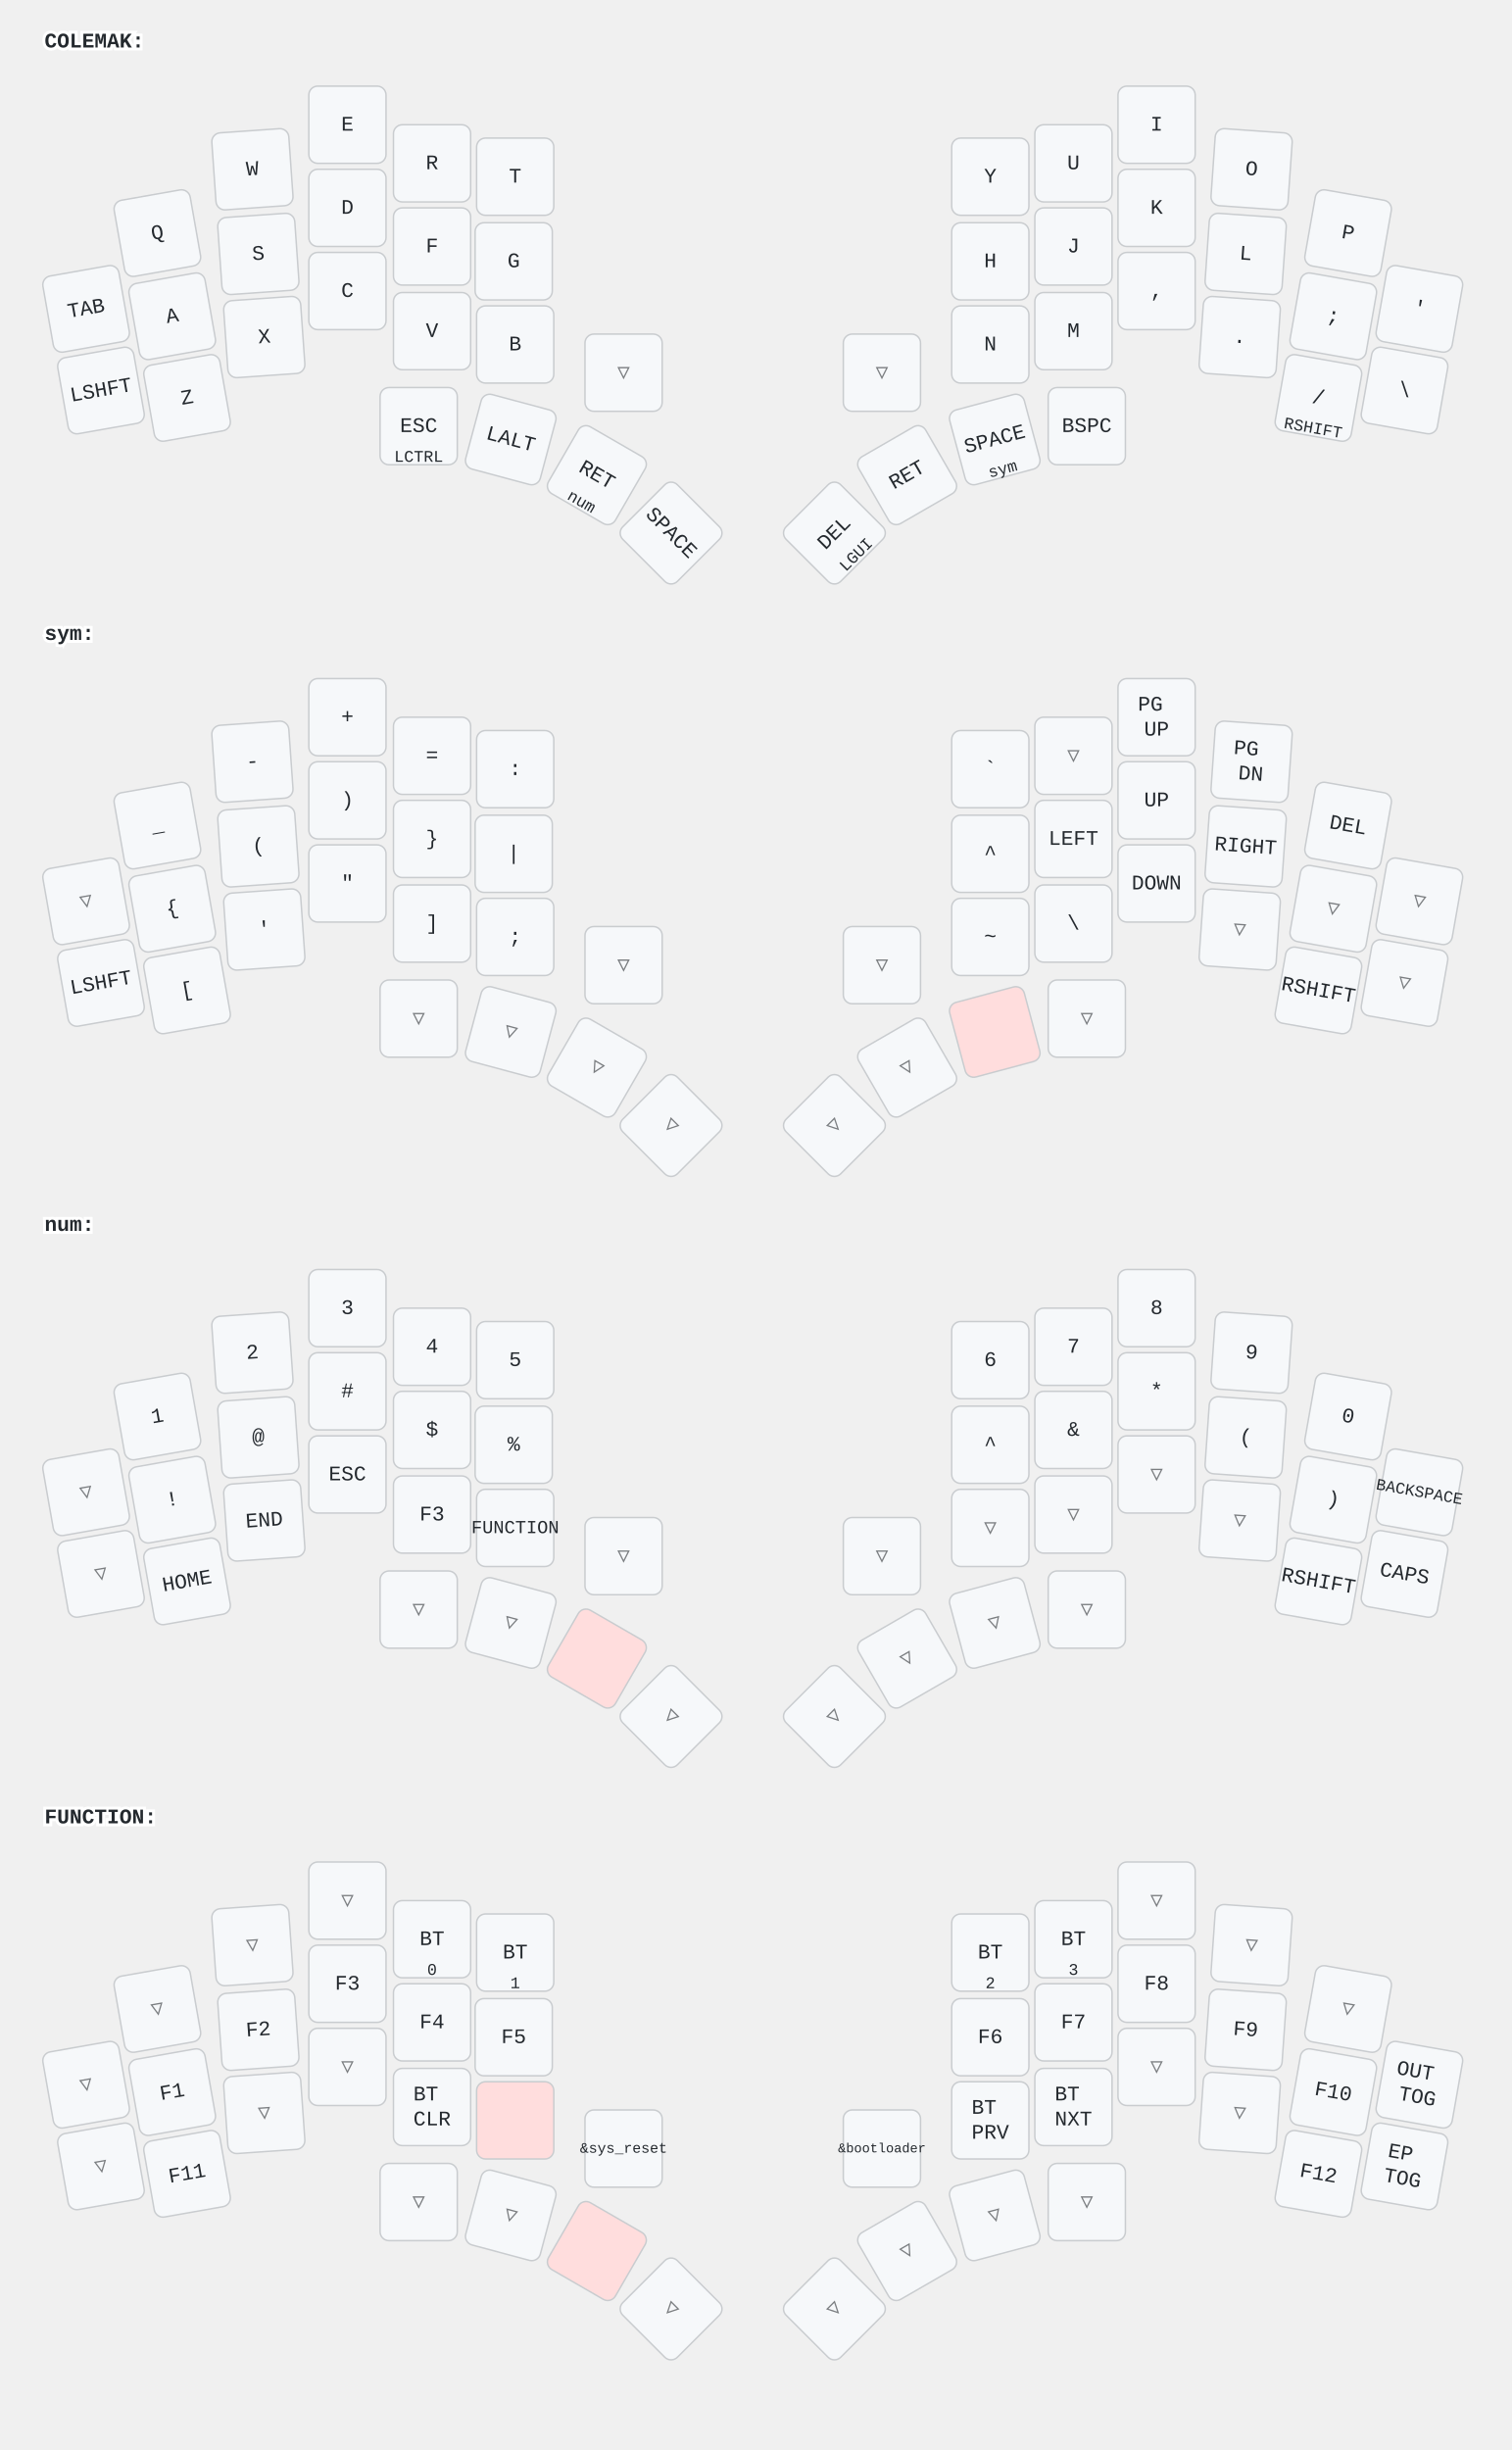
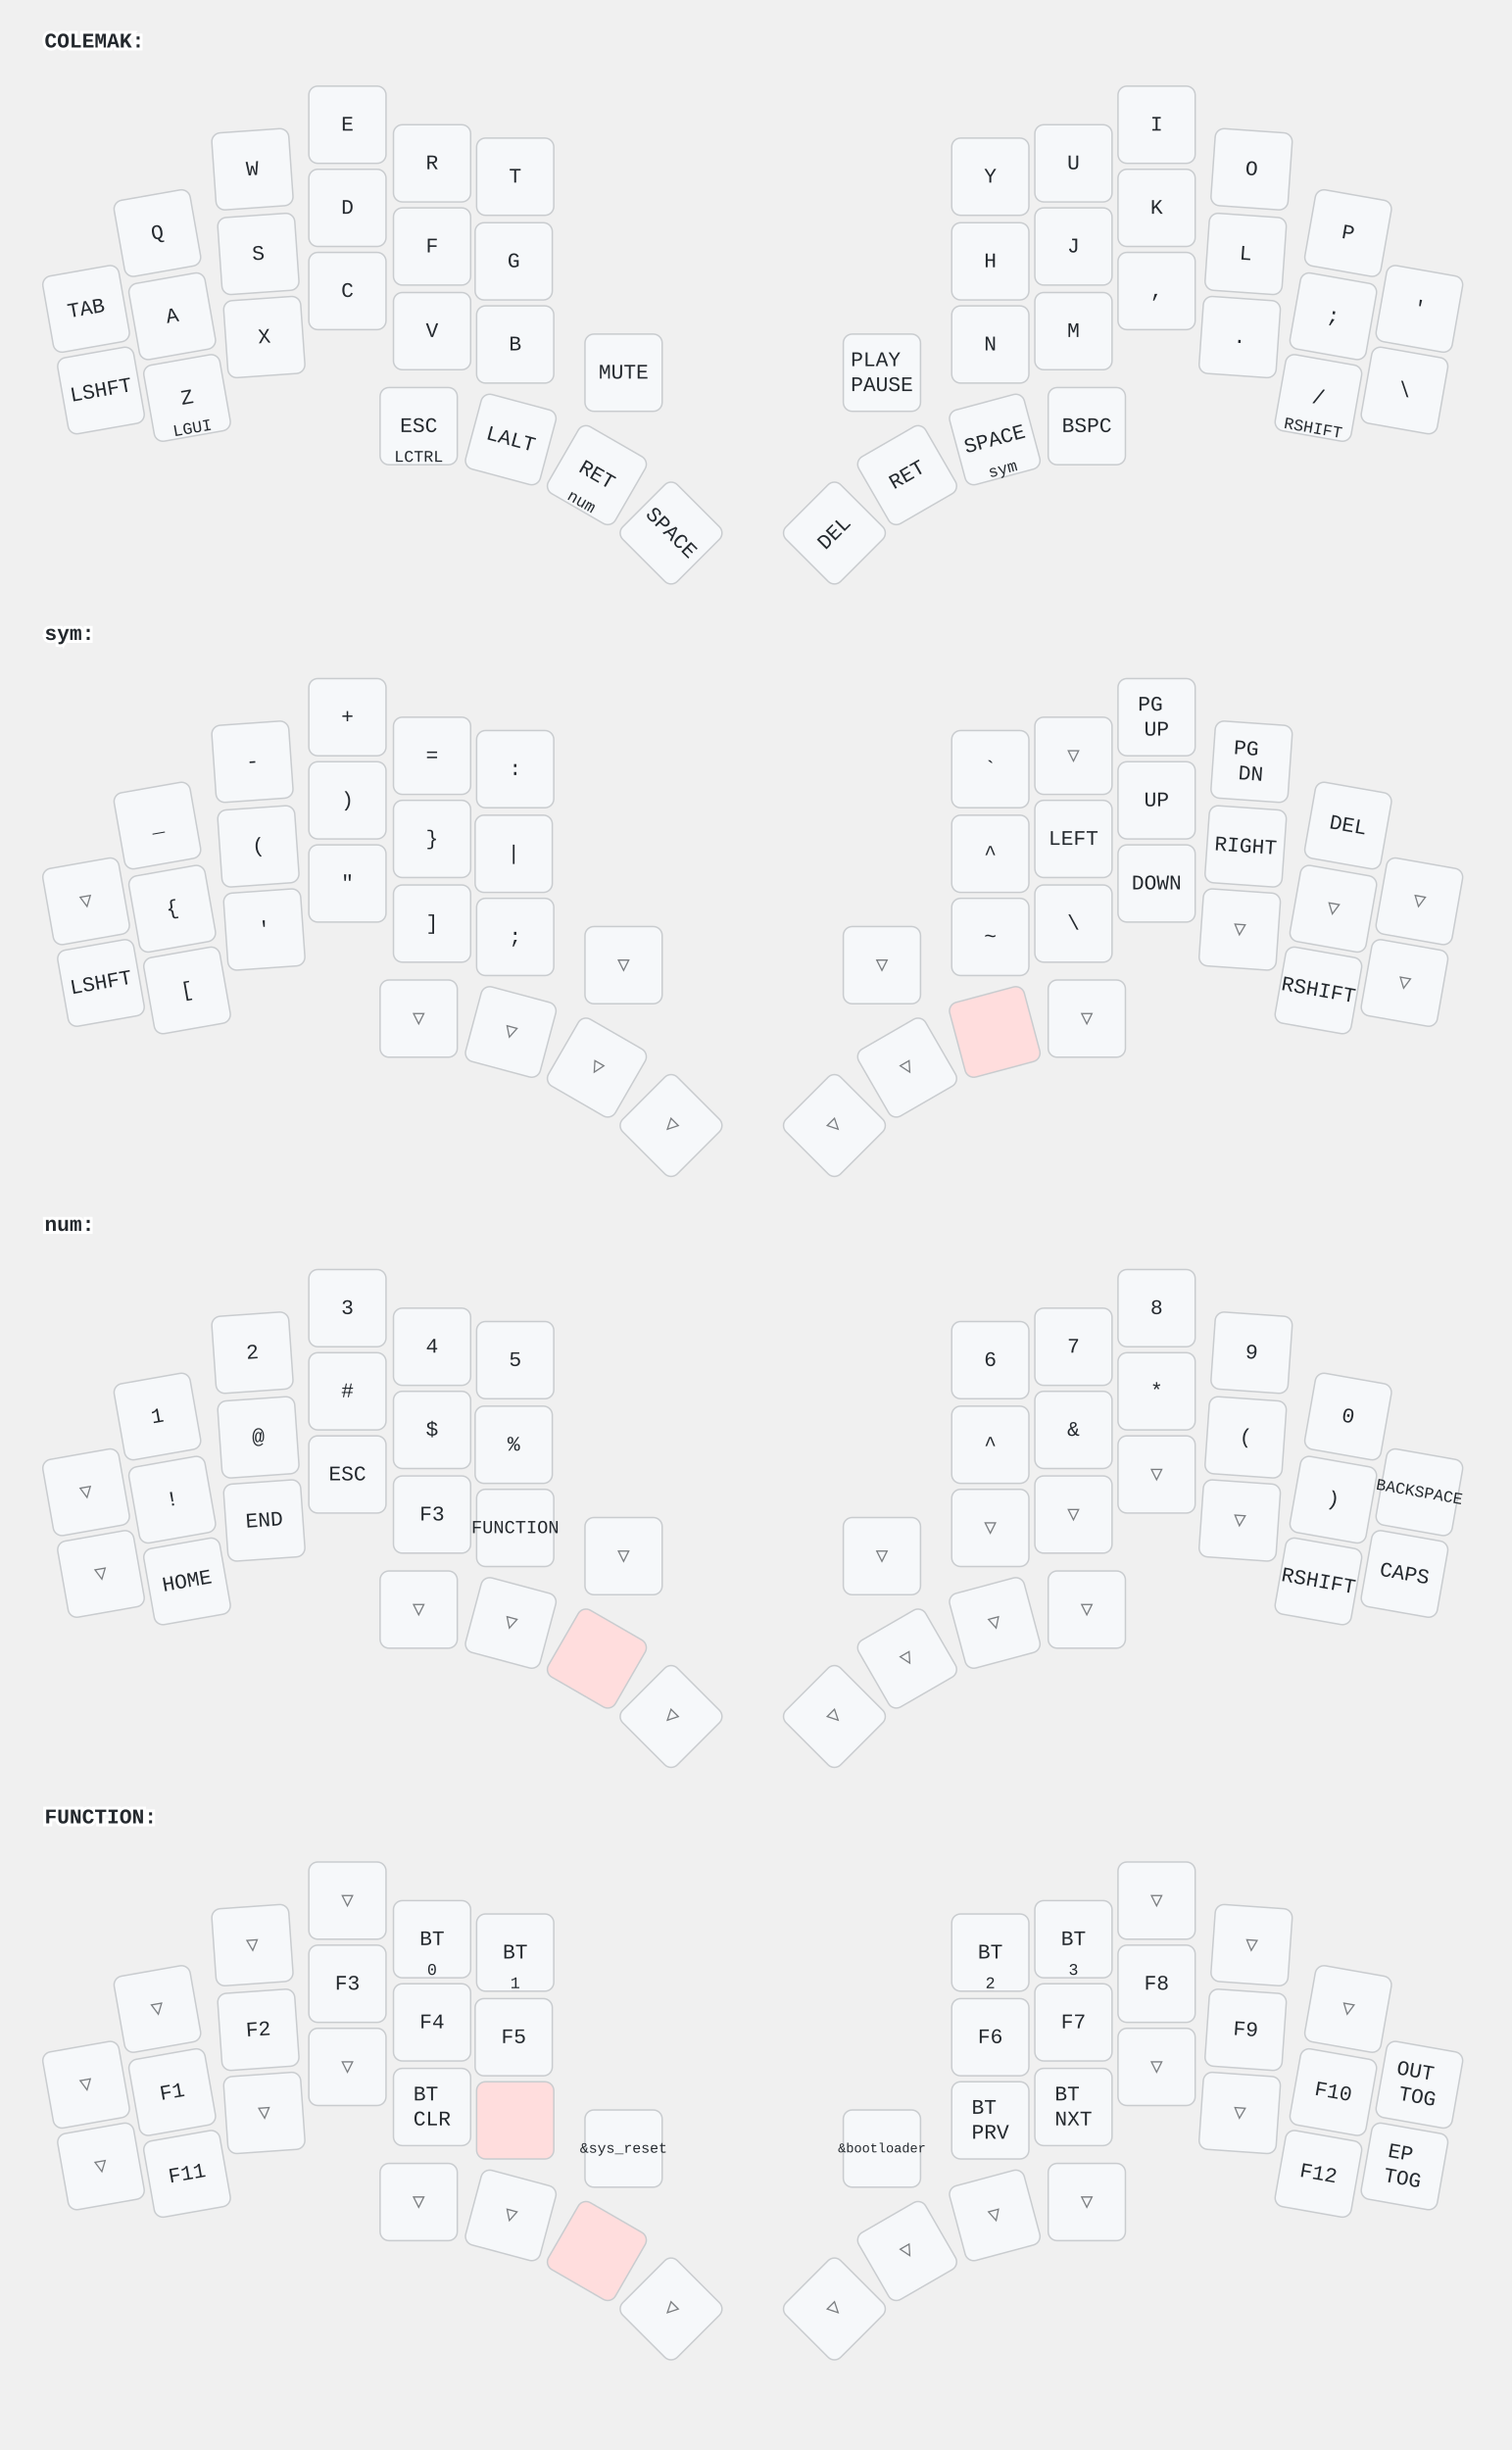
<svg xmlns="http://www.w3.org/2000/svg" width="1018" height="1650" viewBox="0 0 1018 1650" class="keymap">
  <style>/* inherit to force styles through use tags */
svg path {
    fill: inherit;
}

/* font and background color specifications */
svg.keymap {
    font-family: SFMono-Regular,Consolas,Liberation Mono,Menlo,monospace;
    font-size: 14px;
    font-kerning: normal;
    text-rendering: optimizeLegibility;
    fill: #24292e;
}

/* default key styling */
rect.key {
    fill: #f6f8fa;
}

rect.key, rect.combo {
    stroke: #c9cccf;
    stroke-width: 1;
}

/* default key side styling, only used is draw_key_sides is set */
rect.side {
    filter: brightness(90%);
}

/* color accent for combo boxes */
rect.combo, rect.combo-separate {
    fill: #cdf;
}

/* color accent for held keys */
rect.held, rect.combo.held {
    fill: #fdd;
}

/* color accent for ghost (optional) keys */
rect.ghost, rect.combo.ghost {
    stroke-dasharray: 4, 4;
    stroke-width: 2;
}

text {
    text-anchor: middle;
    dominant-baseline: middle;
}

/* styling for layer labels */
text.label {
    font-weight: bold;
    text-anchor: start;
    stroke: white;
    stroke-width: 4;
    paint-order: stroke;
}

/* styling for optional footer */
text.footer {
    text-anchor: end;
    dominant-baseline: auto;
    stroke: white;
    stroke-width: 4;
    paint-order: stroke;
}

/* styling for combo tap, and key hold/shifted label text */
text.combo, text.hold, text.shifted {
    font-size: 11px;
}

text.hold {
    text-anchor: middle;
    dominant-baseline: auto;
}

text.shifted {
    text-anchor: middle;
    dominant-baseline: hanging;
}

/* styling for hold/shifted label text in combo box */
text.combo.hold, text.combo.shifted {
    font-size: 8px;
}

/* lighter symbol for transparent keys */
text.trans {
    fill: #7b7e81;
}

/* styling for combo dendrons */
path.combo {
    stroke-width: 1;
    stroke: gray;
    fill: none;
}

/* Start Tabler Icons Cleanup */
/* cannot use height/width with glyphs */
.icon-tabler &gt; path {
    fill: inherit;
    stroke: inherit;
    stroke-width: 2;
}
/* hide tabler's default box */
.icon-tabler &gt; path[stroke="none"][fill="none"] {
    visibility: hidden;
}
/* End Tabler Icons Cleanup */
</style>
  <g transform="translate(30, 0)" class="layer-COLEMAK">
    <text x="0" y="28" class="label">COLEMAK:</text>
    <g transform="translate(0, 56)">
      <g transform="translate(76, 101) rotate(-10.0)" class="key keypos-0">
        <rect rx="6" ry="6" x="-26" y="-26" width="52" height="52" class="key" />
        <text x="0" y="0" class="key tap">Q</text>
      </g>
      <g transform="translate(140, 58) rotate(-4.0)" class="key keypos-1">
        <rect rx="6" ry="6" x="-26" y="-26" width="52" height="52" class="key" />
        <text x="0" y="0" class="key tap">W</text>
      </g>
      <g transform="translate(204, 28)" class="key keypos-2">
        <rect rx="6" ry="6" x="-26" y="-26" width="52" height="52" class="key" />
        <text x="0" y="0" class="key tap">E</text>
      </g>
      <g transform="translate(261, 54)" class="key keypos-3">
        <rect rx="6" ry="6" x="-26" y="-26" width="52" height="52" class="key" />
        <text x="0" y="0" class="key tap">R</text>
      </g>
      <g transform="translate(317, 63)" class="key keypos-4">
        <rect rx="6" ry="6" x="-26" y="-26" width="52" height="52" class="key" />
        <text x="0" y="0" class="key tap">T</text>
      </g>
      <g transform="translate(637, 63)" class="key keypos-5">
        <rect rx="6" ry="6" x="-26" y="-26" width="52" height="52" class="key" />
        <text x="0" y="0" class="key tap">Y</text>
      </g>
      <g transform="translate(693, 54)" class="key keypos-6">
        <rect rx="6" ry="6" x="-26" y="-26" width="52" height="52" class="key" />
        <text x="0" y="0" class="key tap">U</text>
      </g>
      <g transform="translate(749, 28)" class="key keypos-7">
        <rect rx="6" ry="6" x="-26" y="-26" width="52" height="52" class="key" />
        <text x="0" y="0" class="key tap">I</text>
      </g>
      <g transform="translate(813, 58) rotate(4.0)" class="key keypos-8">
        <rect rx="6" ry="6" x="-26" y="-26" width="52" height="52" class="key" />
        <text x="0" y="0" class="key tap">O</text>
      </g>
      <g transform="translate(878, 101) rotate(10.0)" class="key keypos-9">
        <rect rx="6" ry="6" x="-26" y="-26" width="52" height="52" class="key" />
        <text x="0" y="0" class="key tap">P</text>
      </g>
      <g transform="translate(28, 152) rotate(-10.0)" class="key keypos-10">
        <rect rx="6" ry="6" x="-26" y="-26" width="52" height="52" class="key" />
        <text x="0" y="0" class="key tap">TAB</text>
      </g>
      <g transform="translate(86, 157) rotate(-10.0)" class="key keypos-11">
        <rect rx="6" ry="6" x="-26" y="-26" width="52" height="52" class="key" />
        <text x="0" y="0" class="key tap">A</text>
      </g>
      <g transform="translate(144, 115) rotate(-4.0)" class="key keypos-12">
        <rect rx="6" ry="6" x="-26" y="-26" width="52" height="52" class="key" />
        <text x="0" y="0" class="key tap">S</text>
      </g>
      <g transform="translate(204, 84)" class="key keypos-13">
        <rect rx="6" ry="6" x="-26" y="-26" width="52" height="52" class="key" />
        <text x="0" y="0" class="key tap">D</text>
      </g>
      <g transform="translate(261, 110)" class="key keypos-14">
        <rect rx="6" ry="6" x="-26" y="-26" width="52" height="52" class="key" />
        <text x="0" y="0" class="key tap">F</text>
      </g>
      <g transform="translate(316, 120)" class="key keypos-15">
        <rect rx="6" ry="6" x="-26" y="-26" width="52" height="52" class="key" />
        <text x="0" y="0" class="key tap">G</text>
      </g>
      <g transform="translate(637, 120)" class="key keypos-16">
        <rect rx="6" ry="6" x="-26" y="-26" width="52" height="52" class="key" />
        <text x="0" y="0" class="key tap">H</text>
      </g>
      <g transform="translate(693, 110)" class="key keypos-17">
        <rect rx="6" ry="6" x="-26" y="-26" width="52" height="52" class="key" />
        <text x="0" y="0" class="key tap">J</text>
      </g>
      <g transform="translate(749, 84)" class="key keypos-18">
        <rect rx="6" ry="6" x="-26" y="-26" width="52" height="52" class="key" />
        <text x="0" y="0" class="key tap">K</text>
      </g>
      <g transform="translate(809, 115) rotate(4.0)" class="key keypos-19">
        <rect rx="6" ry="6" x="-26" y="-26" width="52" height="52" class="key" />
        <text x="0" y="0" class="key tap">L</text>
      </g>
      <g transform="translate(868, 157) rotate(10.0)" class="key keypos-20">
        <rect rx="6" ry="6" x="-26" y="-26" width="52" height="52" class="key" />
        <text x="0" y="0" class="key tap">;</text>
      </g>
      <g transform="translate(926, 152) rotate(10.0)" class="key keypos-21">
        <rect rx="6" ry="6" x="-26" y="-26" width="52" height="52" class="key" />
        <text x="0" y="0" class="key tap">'</text>
      </g>
      <g transform="translate(38, 207) rotate(-10.0)" class="key keypos-22">
        <rect rx="6" ry="6" x="-26" y="-26" width="52" height="52" class="key" />
        <text x="0" y="0" class="key tap">LSHFT</text>
      </g>
      <g transform="translate(96, 212) rotate(-10.0)" class="key keypos-23">
        <rect rx="6" ry="6" x="-26" y="-26" width="52" height="52" class="key" />
        <text x="0" y="0" class="key tap">Z</text>
+         <text x="0" y="24" class="key hold">LGUI</text>
      </g>
      <g transform="translate(148, 171) rotate(-4.0)" class="key keypos-24">
        <rect rx="6" ry="6" x="-26" y="-26" width="52" height="52" class="key" />
        <text x="0" y="0" class="key tap">X</text>
      </g>
      <g transform="translate(204, 140)" class="key keypos-25">
        <rect rx="6" ry="6" x="-26" y="-26" width="52" height="52" class="key" />
        <text x="0" y="0" class="key tap">C</text>
      </g>
      <g transform="translate(261, 167)" class="key keypos-26">
        <rect rx="6" ry="6" x="-26" y="-26" width="52" height="52" class="key" />
        <text x="0" y="0" class="key tap">V</text>
      </g>
      <g transform="translate(317, 176)" class="key keypos-27">
        <rect rx="6" ry="6" x="-26" y="-26" width="52" height="52" class="key" />
        <text x="0" y="0" class="key tap">B</text>
      </g>
-       <g transform="translate(390, 195)" class="key trans keypos-28">
-         <rect rx="6" ry="6" x="-26" y="-26" width="52" height="52" class="key trans" />
-         <text x="0" y="0" class="key trans tap">▽</text>
-       </g>
-       <g transform="translate(564, 195)" class="key trans keypos-29">
-         <rect rx="6" ry="6" x="-26" y="-26" width="52" height="52" class="key trans" />
-         <text x="0" y="0" class="key trans tap">▽</text>
+       <g transform="translate(390, 195)" class="key keypos-28">
+         <rect rx="6" ry="6" x="-26" y="-26" width="52" height="52" class="key" />
+         <text x="0" y="0" class="key tap">MUTE</text>
+       </g>
+       <g transform="translate(564, 195)" class="key keypos-29">
+         <rect rx="6" ry="6" x="-26" y="-26" width="52" height="52" class="key" />
+         <text x="0" y="0" class="key tap">
+           <tspan x="0" dy="-0.6em">PLAY</tspan>
+           <tspan x="0" dy="1.2em">PAUSE</tspan>
+         </text>
      </g>
      <g transform="translate(637, 176)" class="key keypos-30">
        <rect rx="6" ry="6" x="-26" y="-26" width="52" height="52" class="key" />
        <text x="0" y="0" class="key tap">N</text>
      </g>
      <g transform="translate(693, 167)" class="key keypos-31">
        <rect rx="6" ry="6" x="-26" y="-26" width="52" height="52" class="key" />
        <text x="0" y="0" class="key tap">M</text>
      </g>
      <g transform="translate(749, 140)" class="key keypos-32">
        <rect rx="6" ry="6" x="-26" y="-26" width="52" height="52" class="key" />
        <text x="0" y="0" class="key tap">,</text>
      </g>
      <g transform="translate(805, 171) rotate(4.0)" class="key keypos-33">
        <rect rx="6" ry="6" x="-26" y="-26" width="52" height="52" class="key" />
        <text x="0" y="0" class="key tap">.</text>
      </g>
      <g transform="translate(858, 212) rotate(10.0)" class="key keypos-34">
        <rect rx="6" ry="6" x="-26" y="-26" width="52" height="52" class="key" />
        <text x="0" y="0" class="key tap">/</text>
        <text x="0" y="24" class="key hold">RSHIFT</text>
      </g>
      <g transform="translate(916, 207) rotate(10.0)" class="key keypos-35">
        <rect rx="6" ry="6" x="-26" y="-26" width="52" height="52" class="key" />
        <text x="0" y="0" class="key tap">\</text>
      </g>
      <g transform="translate(252, 231)" class="key keypos-36">
        <rect rx="6" ry="6" x="-26" y="-26" width="52" height="52" class="key" />
        <text x="0" y="0" class="key tap">ESC</text>
        <text x="0" y="24" class="key hold">LCTRL</text>
      </g>
      <g transform="translate(314, 240) rotate(15.0)" class="key keypos-37">
        <rect rx="6" ry="6" x="-26" y="-26" width="52" height="52" class="key" />
        <text x="0" y="0" class="key tap">LALT</text>
      </g>
      <g transform="translate(372, 264) rotate(30.0)" class="key keypos-38">
        <rect rx="6" ry="6" x="-26" y="-26" width="52" height="52" class="key" />
        <text x="0" y="0" class="key tap">RET</text>
        <text x="0" y="24" class="key hold">num</text>
      </g>
      <g transform="translate(422, 303) rotate(45.0)" class="key keypos-39">
        <rect rx="6" ry="6" x="-26" y="-26" width="52" height="52" class="key" />
        <text x="0" y="0" class="key tap">SPACE</text>
      </g>
      <g transform="translate(532, 303) rotate(-45.0)" class="key keypos-40">
        <rect rx="6" ry="6" x="-26" y="-26" width="52" height="52" class="key" />
        <text x="0" y="0" class="key tap">DEL</text>
-         <text x="0" y="24" class="key hold">LGUI</text>
      </g>
      <g transform="translate(581, 264) rotate(-30.0)" class="key keypos-41">
        <rect rx="6" ry="6" x="-26" y="-26" width="52" height="52" class="key" />
        <text x="0" y="0" class="key tap">RET</text>
      </g>
      <g transform="translate(640, 240) rotate(-15.0)" class="key keypos-42">
        <rect rx="6" ry="6" x="-26" y="-26" width="52" height="52" class="key" />
        <text x="0" y="0" class="key tap">SPACE</text>
        <text x="0" y="24" class="key hold">sym</text>
      </g>
      <g transform="translate(702, 231)" class="key keypos-43">
        <rect rx="6" ry="6" x="-26" y="-26" width="52" height="52" class="key" />
        <text x="0" y="0" class="key tap">BSPC</text>
      </g>
    </g>
  </g>
  <g transform="translate(30, 399)" class="layer-sym">
    <text x="0" y="28" class="label">sym:</text>
    <g transform="translate(0, 56)">
      <g transform="translate(76, 101) rotate(-10.0)" class="key keypos-0">
        <rect rx="6" ry="6" x="-26" y="-26" width="52" height="52" class="key" />
        <text x="0" y="0" class="key tap">_</text>
      </g>
      <g transform="translate(140, 58) rotate(-4.0)" class="key keypos-1">
        <rect rx="6" ry="6" x="-26" y="-26" width="52" height="52" class="key" />
        <text x="0" y="0" class="key tap">-</text>
      </g>
      <g transform="translate(204, 28)" class="key keypos-2">
        <rect rx="6" ry="6" x="-26" y="-26" width="52" height="52" class="key" />
        <text x="0" y="0" class="key tap">+</text>
      </g>
      <g transform="translate(261, 54)" class="key keypos-3">
        <rect rx="6" ry="6" x="-26" y="-26" width="52" height="52" class="key" />
        <text x="0" y="0" class="key tap">=</text>
      </g>
      <g transform="translate(317, 63)" class="key keypos-4">
        <rect rx="6" ry="6" x="-26" y="-26" width="52" height="52" class="key" />
        <text x="0" y="0" class="key tap">:</text>
      </g>
      <g transform="translate(637, 63)" class="key keypos-5">
        <rect rx="6" ry="6" x="-26" y="-26" width="52" height="52" class="key" />
        <text x="0" y="0" class="key tap">`</text>
      </g>
      <g transform="translate(693, 54)" class="key trans keypos-6">
        <rect rx="6" ry="6" x="-26" y="-26" width="52" height="52" class="key trans" />
        <text x="0" y="0" class="key trans tap">▽</text>
      </g>
      <g transform="translate(749, 28)" class="key keypos-7">
        <rect rx="6" ry="6" x="-26" y="-26" width="52" height="52" class="key" />
        <text x="0" y="0" class="key tap">
          <tspan x="0" dy="-0.6em">PG</tspan>
          <tspan x="0" dy="1.2em">UP</tspan>
        </text>
      </g>
      <g transform="translate(813, 58) rotate(4.0)" class="key keypos-8">
        <rect rx="6" ry="6" x="-26" y="-26" width="52" height="52" class="key" />
        <text x="0" y="0" class="key tap">
          <tspan x="0" dy="-0.6em">PG</tspan>
          <tspan x="0" dy="1.2em">DN</tspan>
        </text>
      </g>
      <g transform="translate(878, 101) rotate(10.0)" class="key keypos-9">
        <rect rx="6" ry="6" x="-26" y="-26" width="52" height="52" class="key" />
        <text x="0" y="0" class="key tap">DEL</text>
      </g>
      <g transform="translate(28, 152) rotate(-10.0)" class="key trans keypos-10">
        <rect rx="6" ry="6" x="-26" y="-26" width="52" height="52" class="key trans" />
        <text x="0" y="0" class="key trans tap">▽</text>
      </g>
      <g transform="translate(86, 157) rotate(-10.0)" class="key keypos-11">
        <rect rx="6" ry="6" x="-26" y="-26" width="52" height="52" class="key" />
        <text x="0" y="0" class="key tap">{</text>
      </g>
      <g transform="translate(144, 115) rotate(-4.0)" class="key keypos-12">
        <rect rx="6" ry="6" x="-26" y="-26" width="52" height="52" class="key" />
        <text x="0" y="0" class="key tap">(</text>
      </g>
      <g transform="translate(204, 84)" class="key keypos-13">
        <rect rx="6" ry="6" x="-26" y="-26" width="52" height="52" class="key" />
        <text x="0" y="0" class="key tap">)</text>
      </g>
      <g transform="translate(261, 110)" class="key keypos-14">
        <rect rx="6" ry="6" x="-26" y="-26" width="52" height="52" class="key" />
        <text x="0" y="0" class="key tap">}</text>
      </g>
      <g transform="translate(316, 120)" class="key keypos-15">
        <rect rx="6" ry="6" x="-26" y="-26" width="52" height="52" class="key" />
        <text x="0" y="0" class="key tap">|</text>
      </g>
      <g transform="translate(637, 120)" class="key keypos-16">
        <rect rx="6" ry="6" x="-26" y="-26" width="52" height="52" class="key" />
        <text x="0" y="0" class="key tap">^</text>
      </g>
      <g transform="translate(693, 110)" class="key keypos-17">
        <rect rx="6" ry="6" x="-26" y="-26" width="52" height="52" class="key" />
        <text x="0" y="0" class="key tap">LEFT</text>
      </g>
      <g transform="translate(749, 84)" class="key keypos-18">
        <rect rx="6" ry="6" x="-26" y="-26" width="52" height="52" class="key" />
        <text x="0" y="0" class="key tap">UP</text>
      </g>
      <g transform="translate(809, 115) rotate(4.0)" class="key keypos-19">
        <rect rx="6" ry="6" x="-26" y="-26" width="52" height="52" class="key" />
        <text x="0" y="0" class="key tap">RIGHT</text>
      </g>
      <g transform="translate(868, 157) rotate(10.0)" class="key trans keypos-20">
        <rect rx="6" ry="6" x="-26" y="-26" width="52" height="52" class="key trans" />
        <text x="0" y="0" class="key trans tap">▽</text>
      </g>
      <g transform="translate(926, 152) rotate(10.0)" class="key trans keypos-21">
        <rect rx="6" ry="6" x="-26" y="-26" width="52" height="52" class="key trans" />
        <text x="0" y="0" class="key trans tap">▽</text>
      </g>
      <g transform="translate(38, 207) rotate(-10.0)" class="key keypos-22">
        <rect rx="6" ry="6" x="-26" y="-26" width="52" height="52" class="key" />
        <text x="0" y="0" class="key tap">LSHFT</text>
      </g>
      <g transform="translate(96, 212) rotate(-10.0)" class="key keypos-23">
        <rect rx="6" ry="6" x="-26" y="-26" width="52" height="52" class="key" />
        <text x="0" y="0" class="key tap">[</text>
      </g>
      <g transform="translate(148, 171) rotate(-4.0)" class="key keypos-24">
        <rect rx="6" ry="6" x="-26" y="-26" width="52" height="52" class="key" />
        <text x="0" y="0" class="key tap">'</text>
      </g>
      <g transform="translate(204, 140)" class="key keypos-25">
        <rect rx="6" ry="6" x="-26" y="-26" width="52" height="52" class="key" />
        <text x="0" y="0" class="key tap">"</text>
      </g>
      <g transform="translate(261, 167)" class="key keypos-26">
        <rect rx="6" ry="6" x="-26" y="-26" width="52" height="52" class="key" />
        <text x="0" y="0" class="key tap">]</text>
      </g>
      <g transform="translate(317, 176)" class="key keypos-27">
        <rect rx="6" ry="6" x="-26" y="-26" width="52" height="52" class="key" />
        <text x="0" y="0" class="key tap">;</text>
      </g>
      <g transform="translate(390, 195)" class="key trans keypos-28">
        <rect rx="6" ry="6" x="-26" y="-26" width="52" height="52" class="key trans" />
        <text x="0" y="0" class="key trans tap">▽</text>
      </g>
      <g transform="translate(564, 195)" class="key trans keypos-29">
        <rect rx="6" ry="6" x="-26" y="-26" width="52" height="52" class="key trans" />
        <text x="0" y="0" class="key trans tap">▽</text>
      </g>
      <g transform="translate(637, 176)" class="key keypos-30">
        <rect rx="6" ry="6" x="-26" y="-26" width="52" height="52" class="key" />
        <text x="0" y="0" class="key tap">~</text>
      </g>
      <g transform="translate(693, 167)" class="key keypos-31">
        <rect rx="6" ry="6" x="-26" y="-26" width="52" height="52" class="key" />
        <text x="0" y="0" class="key tap">\</text>
      </g>
      <g transform="translate(749, 140)" class="key keypos-32">
        <rect rx="6" ry="6" x="-26" y="-26" width="52" height="52" class="key" />
        <text x="0" y="0" class="key tap">DOWN</text>
      </g>
      <g transform="translate(805, 171) rotate(4.0)" class="key trans keypos-33">
        <rect rx="6" ry="6" x="-26" y="-26" width="52" height="52" class="key trans" />
        <text x="0" y="0" class="key trans tap">▽</text>
      </g>
      <g transform="translate(858, 212) rotate(10.0)" class="key keypos-34">
        <rect rx="6" ry="6" x="-26" y="-26" width="52" height="52" class="key" />
        <text x="0" y="0" class="key tap">RSHIFT</text>
      </g>
      <g transform="translate(916, 207) rotate(10.0)" class="key trans keypos-35">
        <rect rx="6" ry="6" x="-26" y="-26" width="52" height="52" class="key trans" />
        <text x="0" y="0" class="key trans tap">▽</text>
      </g>
      <g transform="translate(252, 231)" class="key trans keypos-36">
        <rect rx="6" ry="6" x="-26" y="-26" width="52" height="52" class="key trans" />
        <text x="0" y="0" class="key trans tap">▽</text>
      </g>
      <g transform="translate(314, 240) rotate(15.0)" class="key trans keypos-37">
        <rect rx="6" ry="6" x="-26" y="-26" width="52" height="52" class="key trans" />
        <text x="0" y="0" class="key trans tap">▽</text>
      </g>
      <g transform="translate(372, 264) rotate(30.0)" class="key trans keypos-38">
        <rect rx="6" ry="6" x="-26" y="-26" width="52" height="52" class="key trans" />
        <text x="0" y="0" class="key trans tap">▽</text>
      </g>
      <g transform="translate(422, 303) rotate(45.0)" class="key trans keypos-39">
        <rect rx="6" ry="6" x="-26" y="-26" width="52" height="52" class="key trans" />
        <text x="0" y="0" class="key trans tap">▽</text>
      </g>
      <g transform="translate(532, 303) rotate(-45.0)" class="key trans keypos-40">
        <rect rx="6" ry="6" x="-26" y="-26" width="52" height="52" class="key trans" />
        <text x="0" y="0" class="key trans tap">▽</text>
      </g>
      <g transform="translate(581, 264) rotate(-30.0)" class="key trans keypos-41">
        <rect rx="6" ry="6" x="-26" y="-26" width="52" height="52" class="key trans" />
        <text x="0" y="0" class="key trans tap">▽</text>
      </g>
      <g transform="translate(640, 240) rotate(-15.0)" class="key held keypos-42">
        <rect rx="6" ry="6" x="-26" y="-26" width="52" height="52" class="key held" />
      </g>
      <g transform="translate(702, 231)" class="key trans keypos-43">
        <rect rx="6" ry="6" x="-26" y="-26" width="52" height="52" class="key trans" />
        <text x="0" y="0" class="key trans tap">▽</text>
      </g>
    </g>
  </g>
  <g transform="translate(30, 797)" class="layer-num">
    <text x="0" y="28" class="label">num:</text>
    <g transform="translate(0, 56)">
      <g transform="translate(76, 101) rotate(-10.0)" class="key keypos-0">
        <rect rx="6" ry="6" x="-26" y="-26" width="52" height="52" class="key" />
        <text x="0" y="0" class="key tap">1</text>
      </g>
      <g transform="translate(140, 58) rotate(-4.0)" class="key keypos-1">
        <rect rx="6" ry="6" x="-26" y="-26" width="52" height="52" class="key" />
        <text x="0" y="0" class="key tap">2</text>
      </g>
      <g transform="translate(204, 28)" class="key keypos-2">
        <rect rx="6" ry="6" x="-26" y="-26" width="52" height="52" class="key" />
        <text x="0" y="0" class="key tap">3</text>
      </g>
      <g transform="translate(261, 54)" class="key keypos-3">
        <rect rx="6" ry="6" x="-26" y="-26" width="52" height="52" class="key" />
        <text x="0" y="0" class="key tap">4</text>
      </g>
      <g transform="translate(317, 63)" class="key keypos-4">
        <rect rx="6" ry="6" x="-26" y="-26" width="52" height="52" class="key" />
        <text x="0" y="0" class="key tap">5</text>
      </g>
      <g transform="translate(637, 63)" class="key keypos-5">
        <rect rx="6" ry="6" x="-26" y="-26" width="52" height="52" class="key" />
        <text x="0" y="0" class="key tap">6</text>
      </g>
      <g transform="translate(693, 54)" class="key keypos-6">
        <rect rx="6" ry="6" x="-26" y="-26" width="52" height="52" class="key" />
        <text x="0" y="0" class="key tap">7</text>
      </g>
      <g transform="translate(749, 28)" class="key keypos-7">
        <rect rx="6" ry="6" x="-26" y="-26" width="52" height="52" class="key" />
        <text x="0" y="0" class="key tap">8</text>
      </g>
      <g transform="translate(813, 58) rotate(4.0)" class="key keypos-8">
        <rect rx="6" ry="6" x="-26" y="-26" width="52" height="52" class="key" />
        <text x="0" y="0" class="key tap">9</text>
      </g>
      <g transform="translate(878, 101) rotate(10.0)" class="key keypos-9">
        <rect rx="6" ry="6" x="-26" y="-26" width="52" height="52" class="key" />
        <text x="0" y="0" class="key tap">0</text>
      </g>
      <g transform="translate(28, 152) rotate(-10.0)" class="key trans keypos-10">
        <rect rx="6" ry="6" x="-26" y="-26" width="52" height="52" class="key trans" />
        <text x="0" y="0" class="key trans tap">▽</text>
      </g>
      <g transform="translate(86, 157) rotate(-10.0)" class="key keypos-11">
        <rect rx="6" ry="6" x="-26" y="-26" width="52" height="52" class="key" />
        <text x="0" y="0" class="key tap">!</text>
      </g>
      <g transform="translate(144, 115) rotate(-4.0)" class="key keypos-12">
        <rect rx="6" ry="6" x="-26" y="-26" width="52" height="52" class="key" />
        <text x="0" y="0" class="key tap">@</text>
      </g>
      <g transform="translate(204, 84)" class="key keypos-13">
        <rect rx="6" ry="6" x="-26" y="-26" width="52" height="52" class="key" />
        <text x="0" y="0" class="key tap">#</text>
      </g>
      <g transform="translate(261, 110)" class="key keypos-14">
        <rect rx="6" ry="6" x="-26" y="-26" width="52" height="52" class="key" />
        <text x="0" y="0" class="key tap">$</text>
      </g>
      <g transform="translate(316, 120)" class="key keypos-15">
        <rect rx="6" ry="6" x="-26" y="-26" width="52" height="52" class="key" />
        <text x="0" y="0" class="key tap">%</text>
      </g>
      <g transform="translate(637, 120)" class="key keypos-16">
        <rect rx="6" ry="6" x="-26" y="-26" width="52" height="52" class="key" />
        <text x="0" y="0" class="key tap">^</text>
      </g>
      <g transform="translate(693, 110)" class="key keypos-17">
        <rect rx="6" ry="6" x="-26" y="-26" width="52" height="52" class="key" />
        <text x="0" y="0" class="key tap">&amp;</text>
      </g>
      <g transform="translate(749, 84)" class="key keypos-18">
        <rect rx="6" ry="6" x="-26" y="-26" width="52" height="52" class="key" />
        <text x="0" y="0" class="key tap">*</text>
      </g>
      <g transform="translate(809, 115) rotate(4.0)" class="key keypos-19">
        <rect rx="6" ry="6" x="-26" y="-26" width="52" height="52" class="key" />
        <text x="0" y="0" class="key tap">(</text>
      </g>
      <g transform="translate(868, 157) rotate(10.0)" class="key keypos-20">
        <rect rx="6" ry="6" x="-26" y="-26" width="52" height="52" class="key" />
        <text x="0" y="0" class="key tap">)</text>
      </g>
      <g transform="translate(926, 152) rotate(10.0)" class="key keypos-21">
        <rect rx="6" ry="6" x="-26" y="-26" width="52" height="52" class="key" />
        <text x="0" y="0" class="key tap">
          <tspan style="font-size: 78%">BACKSPACE</tspan>
        </text>
      </g>
      <g transform="translate(38, 207) rotate(-10.0)" class="key trans keypos-22">
        <rect rx="6" ry="6" x="-26" y="-26" width="52" height="52" class="key trans" />
        <text x="0" y="0" class="key trans tap">▽</text>
      </g>
      <g transform="translate(96, 212) rotate(-10.0)" class="key keypos-23">
        <rect rx="6" ry="6" x="-26" y="-26" width="52" height="52" class="key" />
        <text x="0" y="0" class="key tap">HOME</text>
      </g>
      <g transform="translate(148, 171) rotate(-4.0)" class="key keypos-24">
        <rect rx="6" ry="6" x="-26" y="-26" width="52" height="52" class="key" />
        <text x="0" y="0" class="key tap">END</text>
      </g>
      <g transform="translate(204, 140)" class="key keypos-25">
        <rect rx="6" ry="6" x="-26" y="-26" width="52" height="52" class="key" />
        <text x="0" y="0" class="key tap">ESC</text>
      </g>
      <g transform="translate(261, 167)" class="key keypos-26">
        <rect rx="6" ry="6" x="-26" y="-26" width="52" height="52" class="key" />
        <text x="0" y="0" class="key tap">F3</text>
      </g>
      <g transform="translate(317, 176)" class="key keypos-27">
        <rect rx="6" ry="6" x="-26" y="-26" width="52" height="52" class="key" />
        <text x="0" y="0" class="key tap">
          <tspan style="font-size: 88%">FUNCTION</tspan>
        </text>
      </g>
      <g transform="translate(390, 195)" class="key trans keypos-28">
        <rect rx="6" ry="6" x="-26" y="-26" width="52" height="52" class="key trans" />
        <text x="0" y="0" class="key trans tap">▽</text>
      </g>
      <g transform="translate(564, 195)" class="key trans keypos-29">
        <rect rx="6" ry="6" x="-26" y="-26" width="52" height="52" class="key trans" />
        <text x="0" y="0" class="key trans tap">▽</text>
      </g>
      <g transform="translate(637, 176)" class="key trans keypos-30">
        <rect rx="6" ry="6" x="-26" y="-26" width="52" height="52" class="key trans" />
        <text x="0" y="0" class="key trans tap">▽</text>
      </g>
      <g transform="translate(693, 167)" class="key trans keypos-31">
        <rect rx="6" ry="6" x="-26" y="-26" width="52" height="52" class="key trans" />
        <text x="0" y="0" class="key trans tap">▽</text>
      </g>
      <g transform="translate(749, 140)" class="key trans keypos-32">
        <rect rx="6" ry="6" x="-26" y="-26" width="52" height="52" class="key trans" />
        <text x="0" y="0" class="key trans tap">▽</text>
      </g>
      <g transform="translate(805, 171) rotate(4.0)" class="key trans keypos-33">
        <rect rx="6" ry="6" x="-26" y="-26" width="52" height="52" class="key trans" />
        <text x="0" y="0" class="key trans tap">▽</text>
      </g>
      <g transform="translate(858, 212) rotate(10.0)" class="key keypos-34">
        <rect rx="6" ry="6" x="-26" y="-26" width="52" height="52" class="key" />
        <text x="0" y="0" class="key tap">RSHIFT</text>
      </g>
      <g transform="translate(916, 207) rotate(10.0)" class="key keypos-35">
        <rect rx="6" ry="6" x="-26" y="-26" width="52" height="52" class="key" />
        <text x="0" y="0" class="key tap">CAPS</text>
      </g>
      <g transform="translate(252, 231)" class="key trans keypos-36">
        <rect rx="6" ry="6" x="-26" y="-26" width="52" height="52" class="key trans" />
        <text x="0" y="0" class="key trans tap">▽</text>
      </g>
      <g transform="translate(314, 240) rotate(15.0)" class="key trans keypos-37">
        <rect rx="6" ry="6" x="-26" y="-26" width="52" height="52" class="key trans" />
        <text x="0" y="0" class="key trans tap">▽</text>
      </g>
      <g transform="translate(372, 264) rotate(30.0)" class="key held keypos-38">
        <rect rx="6" ry="6" x="-26" y="-26" width="52" height="52" class="key held" />
      </g>
      <g transform="translate(422, 303) rotate(45.0)" class="key trans keypos-39">
        <rect rx="6" ry="6" x="-26" y="-26" width="52" height="52" class="key trans" />
        <text x="0" y="0" class="key trans tap">▽</text>
      </g>
      <g transform="translate(532, 303) rotate(-45.0)" class="key trans keypos-40">
        <rect rx="6" ry="6" x="-26" y="-26" width="52" height="52" class="key trans" />
        <text x="0" y="0" class="key trans tap">▽</text>
      </g>
      <g transform="translate(581, 264) rotate(-30.0)" class="key trans keypos-41">
        <rect rx="6" ry="6" x="-26" y="-26" width="52" height="52" class="key trans" />
        <text x="0" y="0" class="key trans tap">▽</text>
      </g>
      <g transform="translate(640, 240) rotate(-15.0)" class="key trans keypos-42">
        <rect rx="6" ry="6" x="-26" y="-26" width="52" height="52" class="key trans" />
        <text x="0" y="0" class="key trans tap">▽</text>
      </g>
      <g transform="translate(702, 231)" class="key trans keypos-43">
        <rect rx="6" ry="6" x="-26" y="-26" width="52" height="52" class="key trans" />
        <text x="0" y="0" class="key trans tap">▽</text>
      </g>
    </g>
  </g>
  <g transform="translate(30, 1196)" class="layer-FUNCTION">
    <text x="0" y="28" class="label">FUNCTION:</text>
    <g transform="translate(0, 56)">
      <g transform="translate(76, 101) rotate(-10.0)" class="key trans keypos-0">
        <rect rx="6" ry="6" x="-26" y="-26" width="52" height="52" class="key trans" />
        <text x="0" y="0" class="key trans tap">▽</text>
      </g>
      <g transform="translate(140, 58) rotate(-4.0)" class="key trans keypos-1">
        <rect rx="6" ry="6" x="-26" y="-26" width="52" height="52" class="key trans" />
        <text x="0" y="0" class="key trans tap">▽</text>
      </g>
      <g transform="translate(204, 28)" class="key trans keypos-2">
        <rect rx="6" ry="6" x="-26" y="-26" width="52" height="52" class="key trans" />
        <text x="0" y="0" class="key trans tap">▽</text>
      </g>
      <g transform="translate(261, 54)" class="key keypos-3">
        <rect rx="6" ry="6" x="-26" y="-26" width="52" height="52" class="key" />
        <text x="0" y="0" class="key tap">BT</text>
        <text x="0" y="24" class="key hold">0</text>
      </g>
      <g transform="translate(317, 63)" class="key keypos-4">
        <rect rx="6" ry="6" x="-26" y="-26" width="52" height="52" class="key" />
        <text x="0" y="0" class="key tap">BT</text>
        <text x="0" y="24" class="key hold">1</text>
      </g>
      <g transform="translate(637, 63)" class="key keypos-5">
        <rect rx="6" ry="6" x="-26" y="-26" width="52" height="52" class="key" />
        <text x="0" y="0" class="key tap">BT</text>
        <text x="0" y="24" class="key hold">2</text>
      </g>
      <g transform="translate(693, 54)" class="key keypos-6">
        <rect rx="6" ry="6" x="-26" y="-26" width="52" height="52" class="key" />
        <text x="0" y="0" class="key tap">BT</text>
        <text x="0" y="24" class="key hold">3</text>
      </g>
      <g transform="translate(749, 28)" class="key trans keypos-7">
        <rect rx="6" ry="6" x="-26" y="-26" width="52" height="52" class="key trans" />
        <text x="0" y="0" class="key trans tap">▽</text>
      </g>
      <g transform="translate(813, 58) rotate(4.0)" class="key trans keypos-8">
        <rect rx="6" ry="6" x="-26" y="-26" width="52" height="52" class="key trans" />
        <text x="0" y="0" class="key trans tap">▽</text>
      </g>
      <g transform="translate(878, 101) rotate(10.0)" class="key trans keypos-9">
        <rect rx="6" ry="6" x="-26" y="-26" width="52" height="52" class="key trans" />
        <text x="0" y="0" class="key trans tap">▽</text>
      </g>
      <g transform="translate(28, 152) rotate(-10.0)" class="key trans keypos-10">
        <rect rx="6" ry="6" x="-26" y="-26" width="52" height="52" class="key trans" />
        <text x="0" y="0" class="key trans tap">▽</text>
      </g>
      <g transform="translate(86, 157) rotate(-10.0)" class="key keypos-11">
        <rect rx="6" ry="6" x="-26" y="-26" width="52" height="52" class="key" />
        <text x="0" y="0" class="key tap">F1</text>
      </g>
      <g transform="translate(144, 115) rotate(-4.0)" class="key keypos-12">
        <rect rx="6" ry="6" x="-26" y="-26" width="52" height="52" class="key" />
        <text x="0" y="0" class="key tap">F2</text>
      </g>
      <g transform="translate(204, 84)" class="key keypos-13">
        <rect rx="6" ry="6" x="-26" y="-26" width="52" height="52" class="key" />
        <text x="0" y="0" class="key tap">F3</text>
      </g>
      <g transform="translate(261, 110)" class="key keypos-14">
        <rect rx="6" ry="6" x="-26" y="-26" width="52" height="52" class="key" />
        <text x="0" y="0" class="key tap">F4</text>
      </g>
      <g transform="translate(316, 120)" class="key keypos-15">
        <rect rx="6" ry="6" x="-26" y="-26" width="52" height="52" class="key" />
        <text x="0" y="0" class="key tap">F5</text>
      </g>
      <g transform="translate(637, 120)" class="key keypos-16">
        <rect rx="6" ry="6" x="-26" y="-26" width="52" height="52" class="key" />
        <text x="0" y="0" class="key tap">F6</text>
      </g>
      <g transform="translate(693, 110)" class="key keypos-17">
        <rect rx="6" ry="6" x="-26" y="-26" width="52" height="52" class="key" />
        <text x="0" y="0" class="key tap">F7</text>
      </g>
      <g transform="translate(749, 84)" class="key keypos-18">
        <rect rx="6" ry="6" x="-26" y="-26" width="52" height="52" class="key" />
        <text x="0" y="0" class="key tap">F8</text>
      </g>
      <g transform="translate(809, 115) rotate(4.0)" class="key keypos-19">
        <rect rx="6" ry="6" x="-26" y="-26" width="52" height="52" class="key" />
        <text x="0" y="0" class="key tap">F9</text>
      </g>
      <g transform="translate(868, 157) rotate(10.0)" class="key keypos-20">
        <rect rx="6" ry="6" x="-26" y="-26" width="52" height="52" class="key" />
        <text x="0" y="0" class="key tap">F10</text>
      </g>
      <g transform="translate(926, 152) rotate(10.0)" class="key keypos-21">
        <rect rx="6" ry="6" x="-26" y="-26" width="52" height="52" class="key" />
        <text x="0" y="0" class="key tap">
          <tspan x="0" dy="-0.6em">OUT</tspan>
          <tspan x="0" dy="1.2em">TOG</tspan>
        </text>
      </g>
      <g transform="translate(38, 207) rotate(-10.0)" class="key trans keypos-22">
        <rect rx="6" ry="6" x="-26" y="-26" width="52" height="52" class="key trans" />
        <text x="0" y="0" class="key trans tap">▽</text>
      </g>
      <g transform="translate(96, 212) rotate(-10.0)" class="key keypos-23">
        <rect rx="6" ry="6" x="-26" y="-26" width="52" height="52" class="key" />
        <text x="0" y="0" class="key tap">F11</text>
      </g>
      <g transform="translate(148, 171) rotate(-4.0)" class="key trans keypos-24">
        <rect rx="6" ry="6" x="-26" y="-26" width="52" height="52" class="key trans" />
        <text x="0" y="0" class="key trans tap">▽</text>
      </g>
      <g transform="translate(204, 140)" class="key trans keypos-25">
        <rect rx="6" ry="6" x="-26" y="-26" width="52" height="52" class="key trans" />
        <text x="0" y="0" class="key trans tap">▽</text>
      </g>
      <g transform="translate(261, 167)" class="key keypos-26">
        <rect rx="6" ry="6" x="-26" y="-26" width="52" height="52" class="key" />
        <text x="0" y="0" class="key tap">
          <tspan x="0" dy="-0.6em">BT</tspan>
          <tspan x="0" dy="1.2em">CLR</tspan>
        </text>
      </g>
      <g transform="translate(317, 176)" class="key held keypos-27">
        <rect rx="6" ry="6" x="-26" y="-26" width="52" height="52" class="key held" />
      </g>
      <g transform="translate(390, 195)" class="key keypos-28">
        <rect rx="6" ry="6" x="-26" y="-26" width="52" height="52" class="key" />
        <text x="0" y="0" class="key tap">
          <tspan style="font-size: 70%">&amp;sys_reset</tspan>
        </text>
      </g>
      <g transform="translate(564, 195)" class="key keypos-29">
        <rect rx="6" ry="6" x="-26" y="-26" width="52" height="52" class="key" />
        <text x="0" y="0" class="key tap">
          <tspan style="font-size: 64%">&amp;bootloader</tspan>
        </text>
      </g>
      <g transform="translate(637, 176)" class="key keypos-30">
        <rect rx="6" ry="6" x="-26" y="-26" width="52" height="52" class="key" />
        <text x="0" y="0" class="key tap">
          <tspan x="0" dy="-0.6em">BT</tspan>
          <tspan x="0" dy="1.2em">PRV</tspan>
        </text>
      </g>
      <g transform="translate(693, 167)" class="key keypos-31">
        <rect rx="6" ry="6" x="-26" y="-26" width="52" height="52" class="key" />
        <text x="0" y="0" class="key tap">
          <tspan x="0" dy="-0.6em">BT</tspan>
          <tspan x="0" dy="1.2em">NXT</tspan>
        </text>
      </g>
      <g transform="translate(749, 140)" class="key trans keypos-32">
        <rect rx="6" ry="6" x="-26" y="-26" width="52" height="52" class="key trans" />
        <text x="0" y="0" class="key trans tap">▽</text>
      </g>
      <g transform="translate(805, 171) rotate(4.0)" class="key trans keypos-33">
        <rect rx="6" ry="6" x="-26" y="-26" width="52" height="52" class="key trans" />
        <text x="0" y="0" class="key trans tap">▽</text>
      </g>
      <g transform="translate(858, 212) rotate(10.0)" class="key keypos-34">
        <rect rx="6" ry="6" x="-26" y="-26" width="52" height="52" class="key" />
        <text x="0" y="0" class="key tap">F12</text>
      </g>
      <g transform="translate(916, 207) rotate(10.0)" class="key keypos-35">
        <rect rx="6" ry="6" x="-26" y="-26" width="52" height="52" class="key" />
        <text x="0" y="0" class="key tap">
          <tspan x="0" dy="-0.6em">EP</tspan>
          <tspan x="0" dy="1.2em">TOG</tspan>
        </text>
      </g>
      <g transform="translate(252, 231)" class="key trans keypos-36">
        <rect rx="6" ry="6" x="-26" y="-26" width="52" height="52" class="key trans" />
        <text x="0" y="0" class="key trans tap">▽</text>
      </g>
      <g transform="translate(314, 240) rotate(15.0)" class="key trans keypos-37">
        <rect rx="6" ry="6" x="-26" y="-26" width="52" height="52" class="key trans" />
        <text x="0" y="0" class="key trans tap">▽</text>
      </g>
      <g transform="translate(372, 264) rotate(30.0)" class="key held keypos-38">
        <rect rx="6" ry="6" x="-26" y="-26" width="52" height="52" class="key held" />
      </g>
      <g transform="translate(422, 303) rotate(45.0)" class="key trans keypos-39">
        <rect rx="6" ry="6" x="-26" y="-26" width="52" height="52" class="key trans" />
        <text x="0" y="0" class="key trans tap">▽</text>
      </g>
      <g transform="translate(532, 303) rotate(-45.0)" class="key trans keypos-40">
        <rect rx="6" ry="6" x="-26" y="-26" width="52" height="52" class="key trans" />
        <text x="0" y="0" class="key trans tap">▽</text>
      </g>
      <g transform="translate(581, 264) rotate(-30.0)" class="key trans keypos-41">
        <rect rx="6" ry="6" x="-26" y="-26" width="52" height="52" class="key trans" />
        <text x="0" y="0" class="key trans tap">▽</text>
      </g>
      <g transform="translate(640, 240) rotate(-15.0)" class="key trans keypos-42">
        <rect rx="6" ry="6" x="-26" y="-26" width="52" height="52" class="key trans" />
        <text x="0" y="0" class="key trans tap">▽</text>
      </g>
      <g transform="translate(702, 231)" class="key trans keypos-43">
        <rect rx="6" ry="6" x="-26" y="-26" width="52" height="52" class="key trans" />
        <text x="0" y="0" class="key trans tap">▽</text>
      </g>
    </g>
  </g>
</svg>
